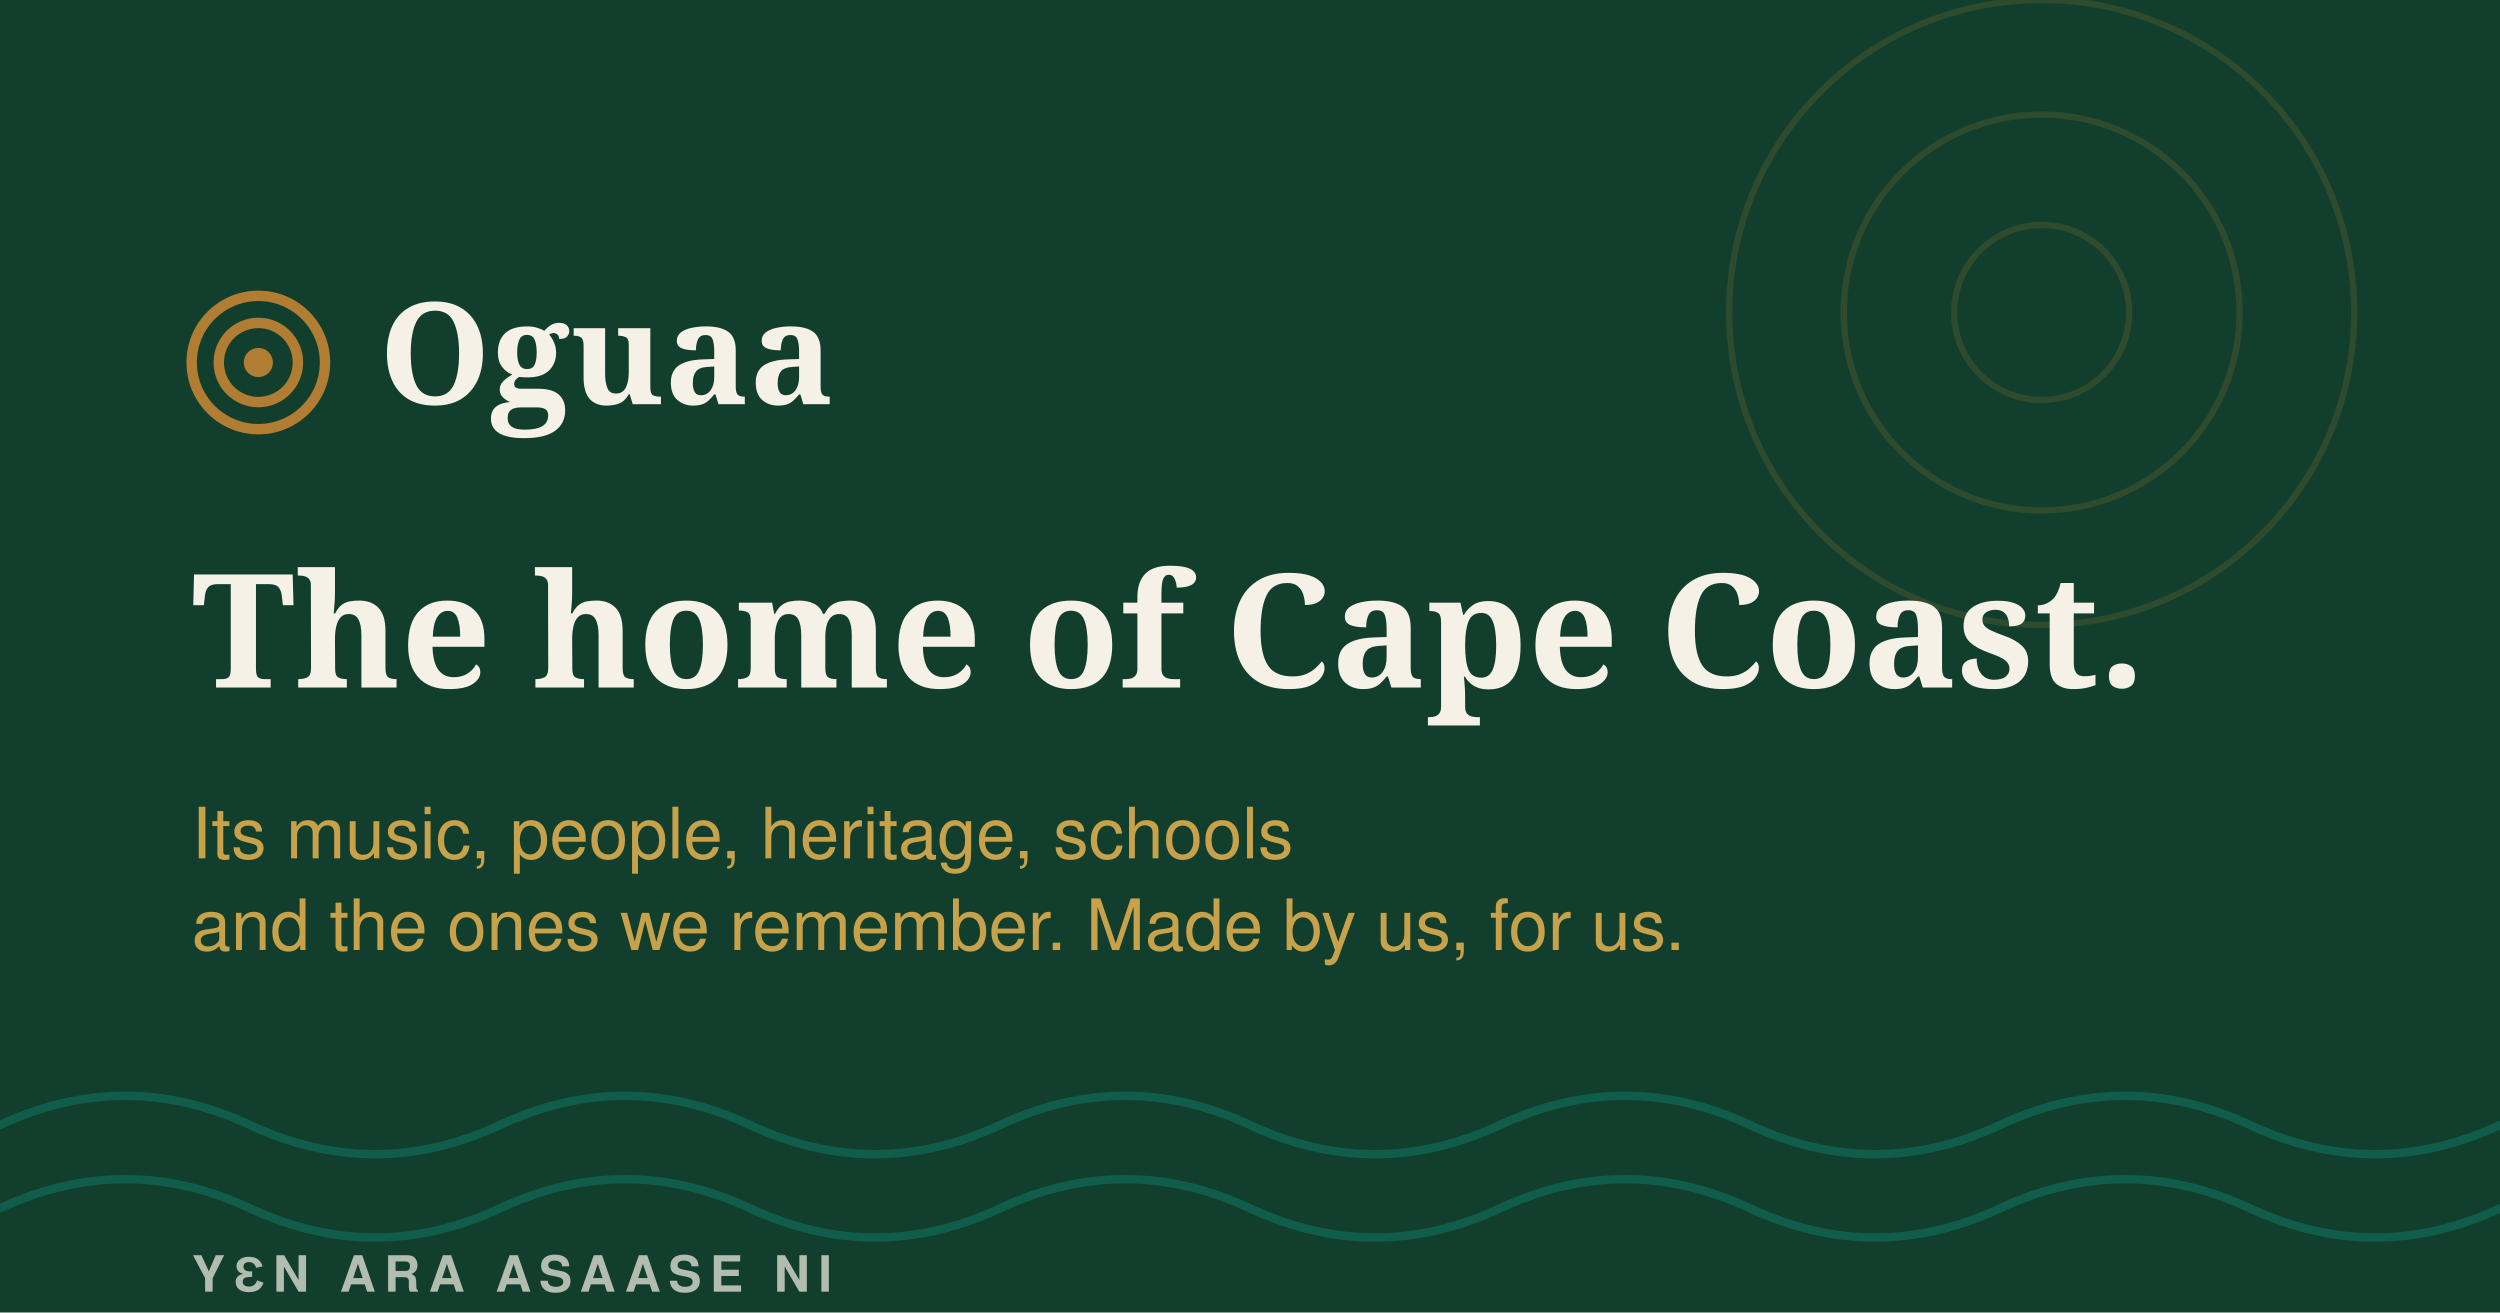
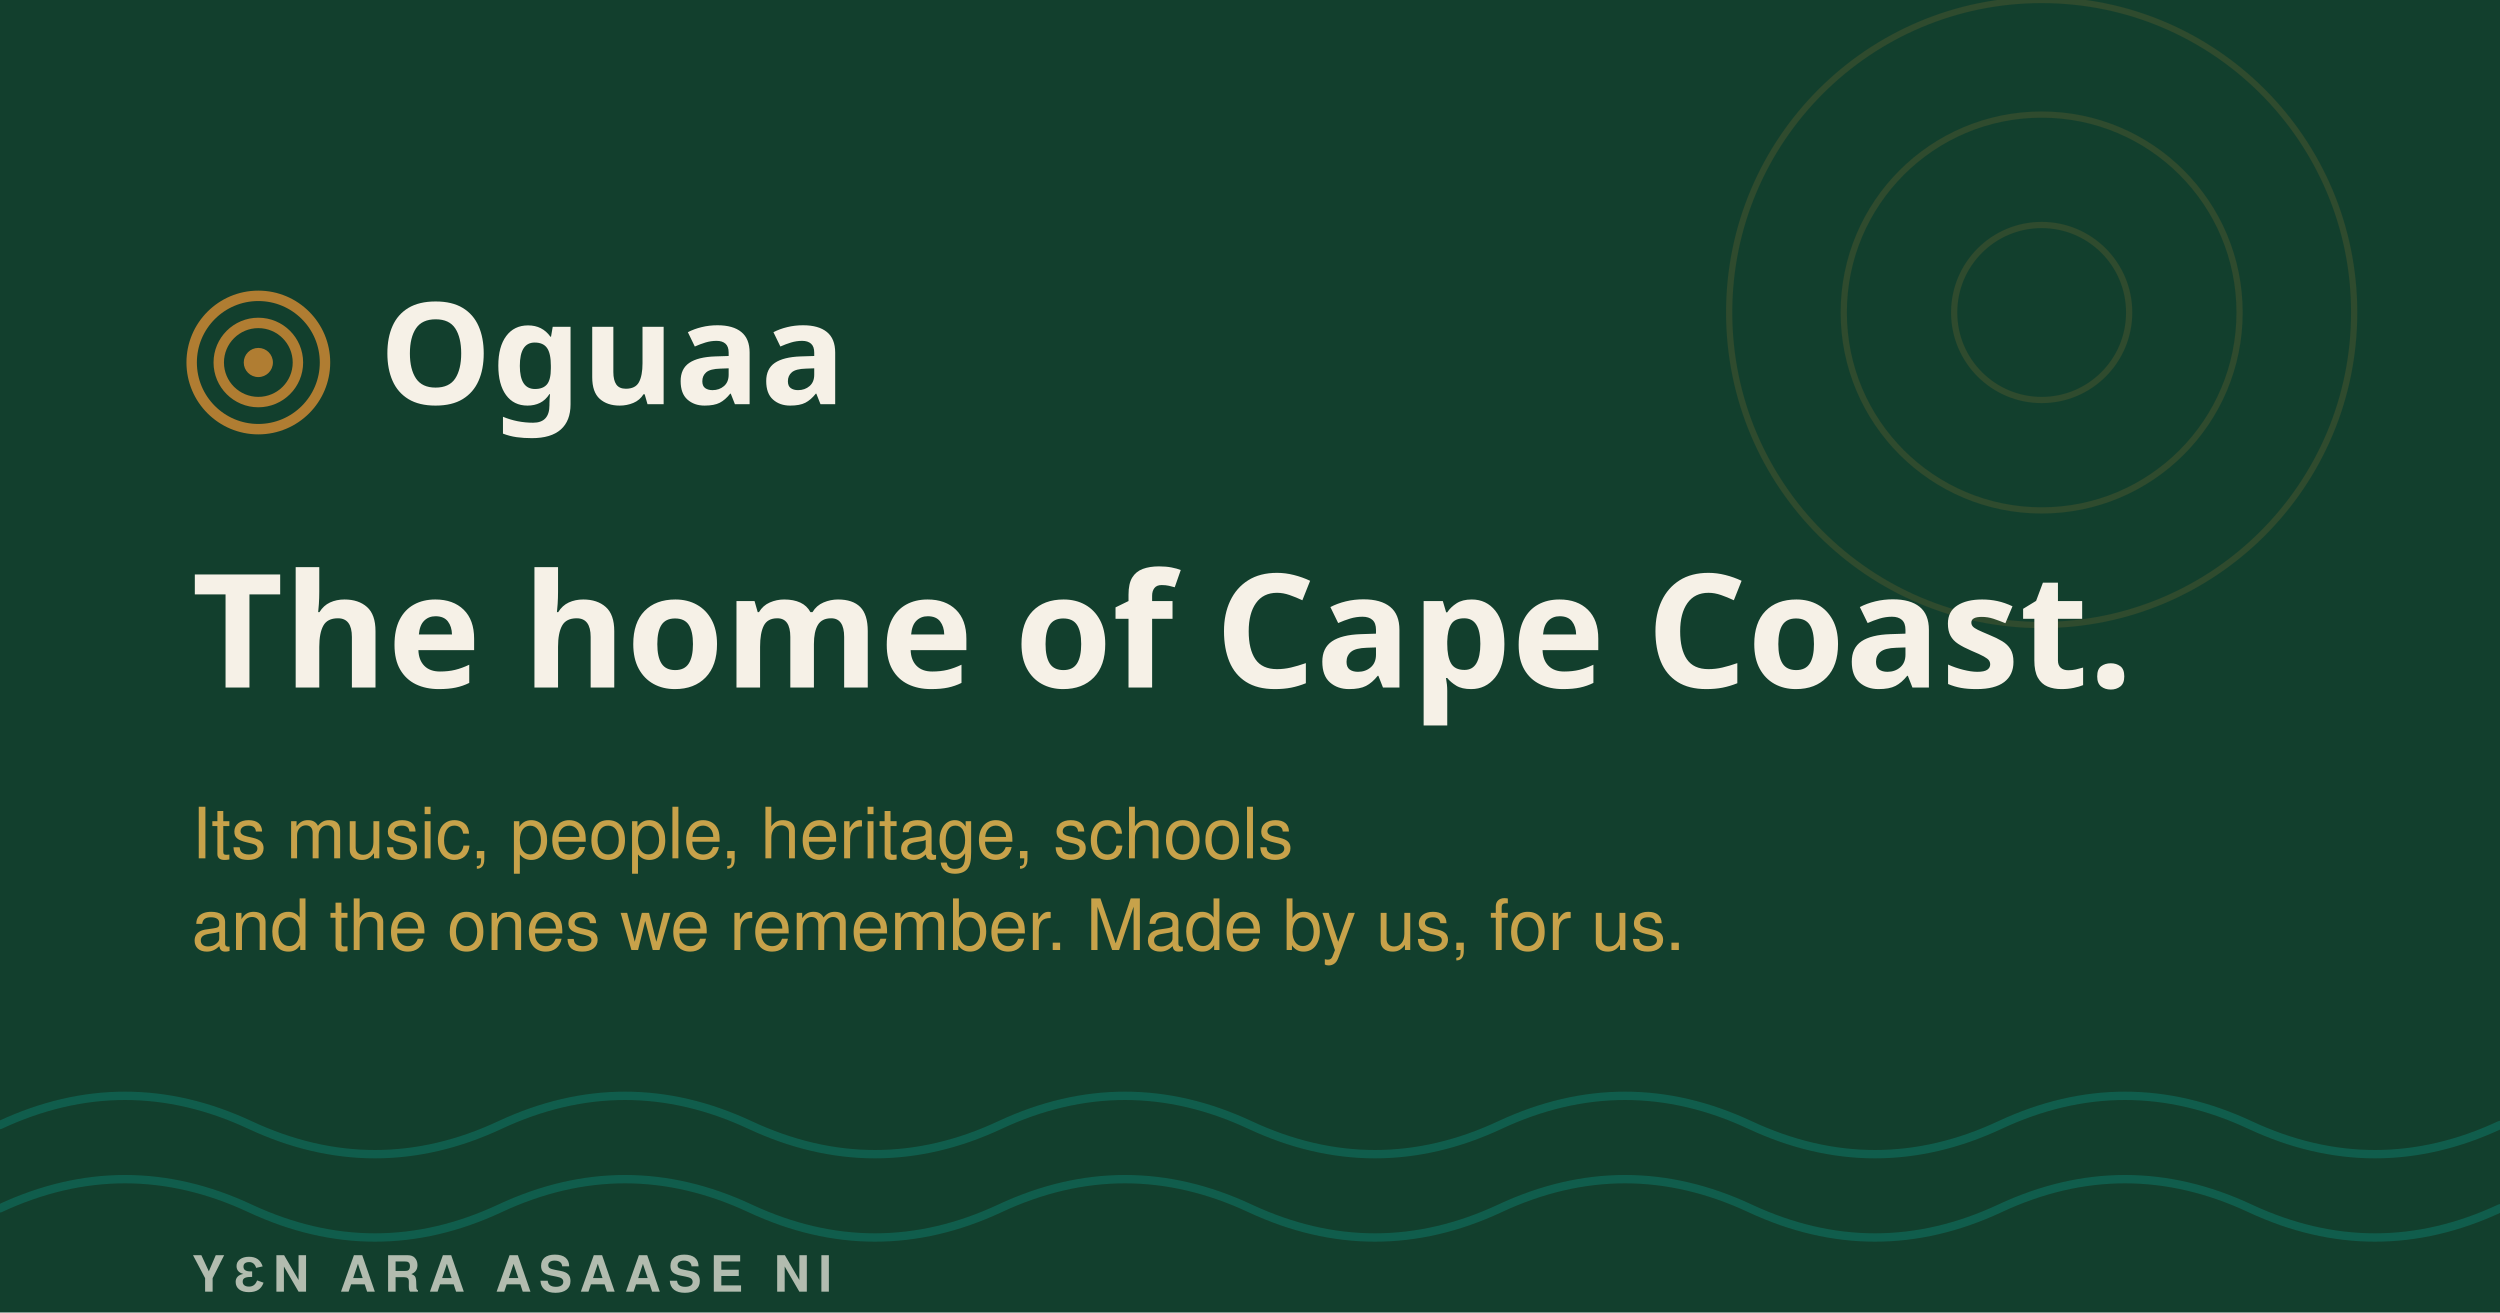
<svg xmlns="http://www.w3.org/2000/svg" viewBox="0 0 1200 630" width="1200" height="630">
  <rect width="1200" height="630" fill="#123F2D" />
  <g fill="none" stroke="#B07D32" stroke-width="3" opacity="0.18">
    <circle cx="980" cy="150" r="150" />
    <circle cx="980" cy="150" r="95" />
    <circle cx="980" cy="150" r="42" />
  </g>
  <g fill="none" stroke="#0E7C6B" stroke-width="4" opacity="0.5" stroke-linecap="round">
    <path d="M0 540 q60 -28 120 0 t120 0 t120 0 t120 0 t120 0 t120 0 t120 0 t120 0 t120 0 t120 0" />
    <path d="M0 580 q60 -28 120 0 t120 0 t120 0 t120 0 t120 0 t120 0 t120 0 t120 0 t120 0 t120 0" />
  </g>
  <g transform="translate(90,140)">
    <g fill="none" stroke="#B07D32" stroke-width="5">
      <circle cx="34" cy="34" r="32" />
      <circle cx="34" cy="34" r="19" />
    </g>
    <circle cx="34" cy="34" r="7" fill="#B07D32" />
-     <text x="92" y="54" font-family="Fraunces, Georgia, serif" font-weight="700" font-size="68" fill="#F6F1E7">Oguaa</text>
+     <text x="92" y="54" font-family="Outfit, sans-serif" font-weight="700" font-size="68" fill="#F6F1E7">Oguaa</text>
  </g>
-   <text x="92" y="330" font-family="Fraunces, Georgia, serif" font-weight="700" font-size="76" fill="#F6F1E7">The home of Cape Coast.</text>
+   <text x="92" y="330" font-family="Outfit, sans-serif" font-weight="700" font-size="76" fill="#F6F1E7">The home of Cape Coast.</text>
  <text x="92" y="412" font-family="Outfit, Helvetica, Arial, sans-serif" font-size="34" fill="#C7A24A">Its music, people, heritage, schools</text>
  <text x="92" y="456" font-family="Outfit, Helvetica, Arial, sans-serif" font-size="34" fill="#C7A24A">and the ones we remember. Made by us, for us.</text>
  <text x="92" y="620" font-family="Outfit, Helvetica, Arial, sans-serif" font-weight="600" font-size="24" letter-spacing="4" fill="#F6F1E7" opacity="0.7">YƐN ARA ASAASE NI</text>
</svg>
